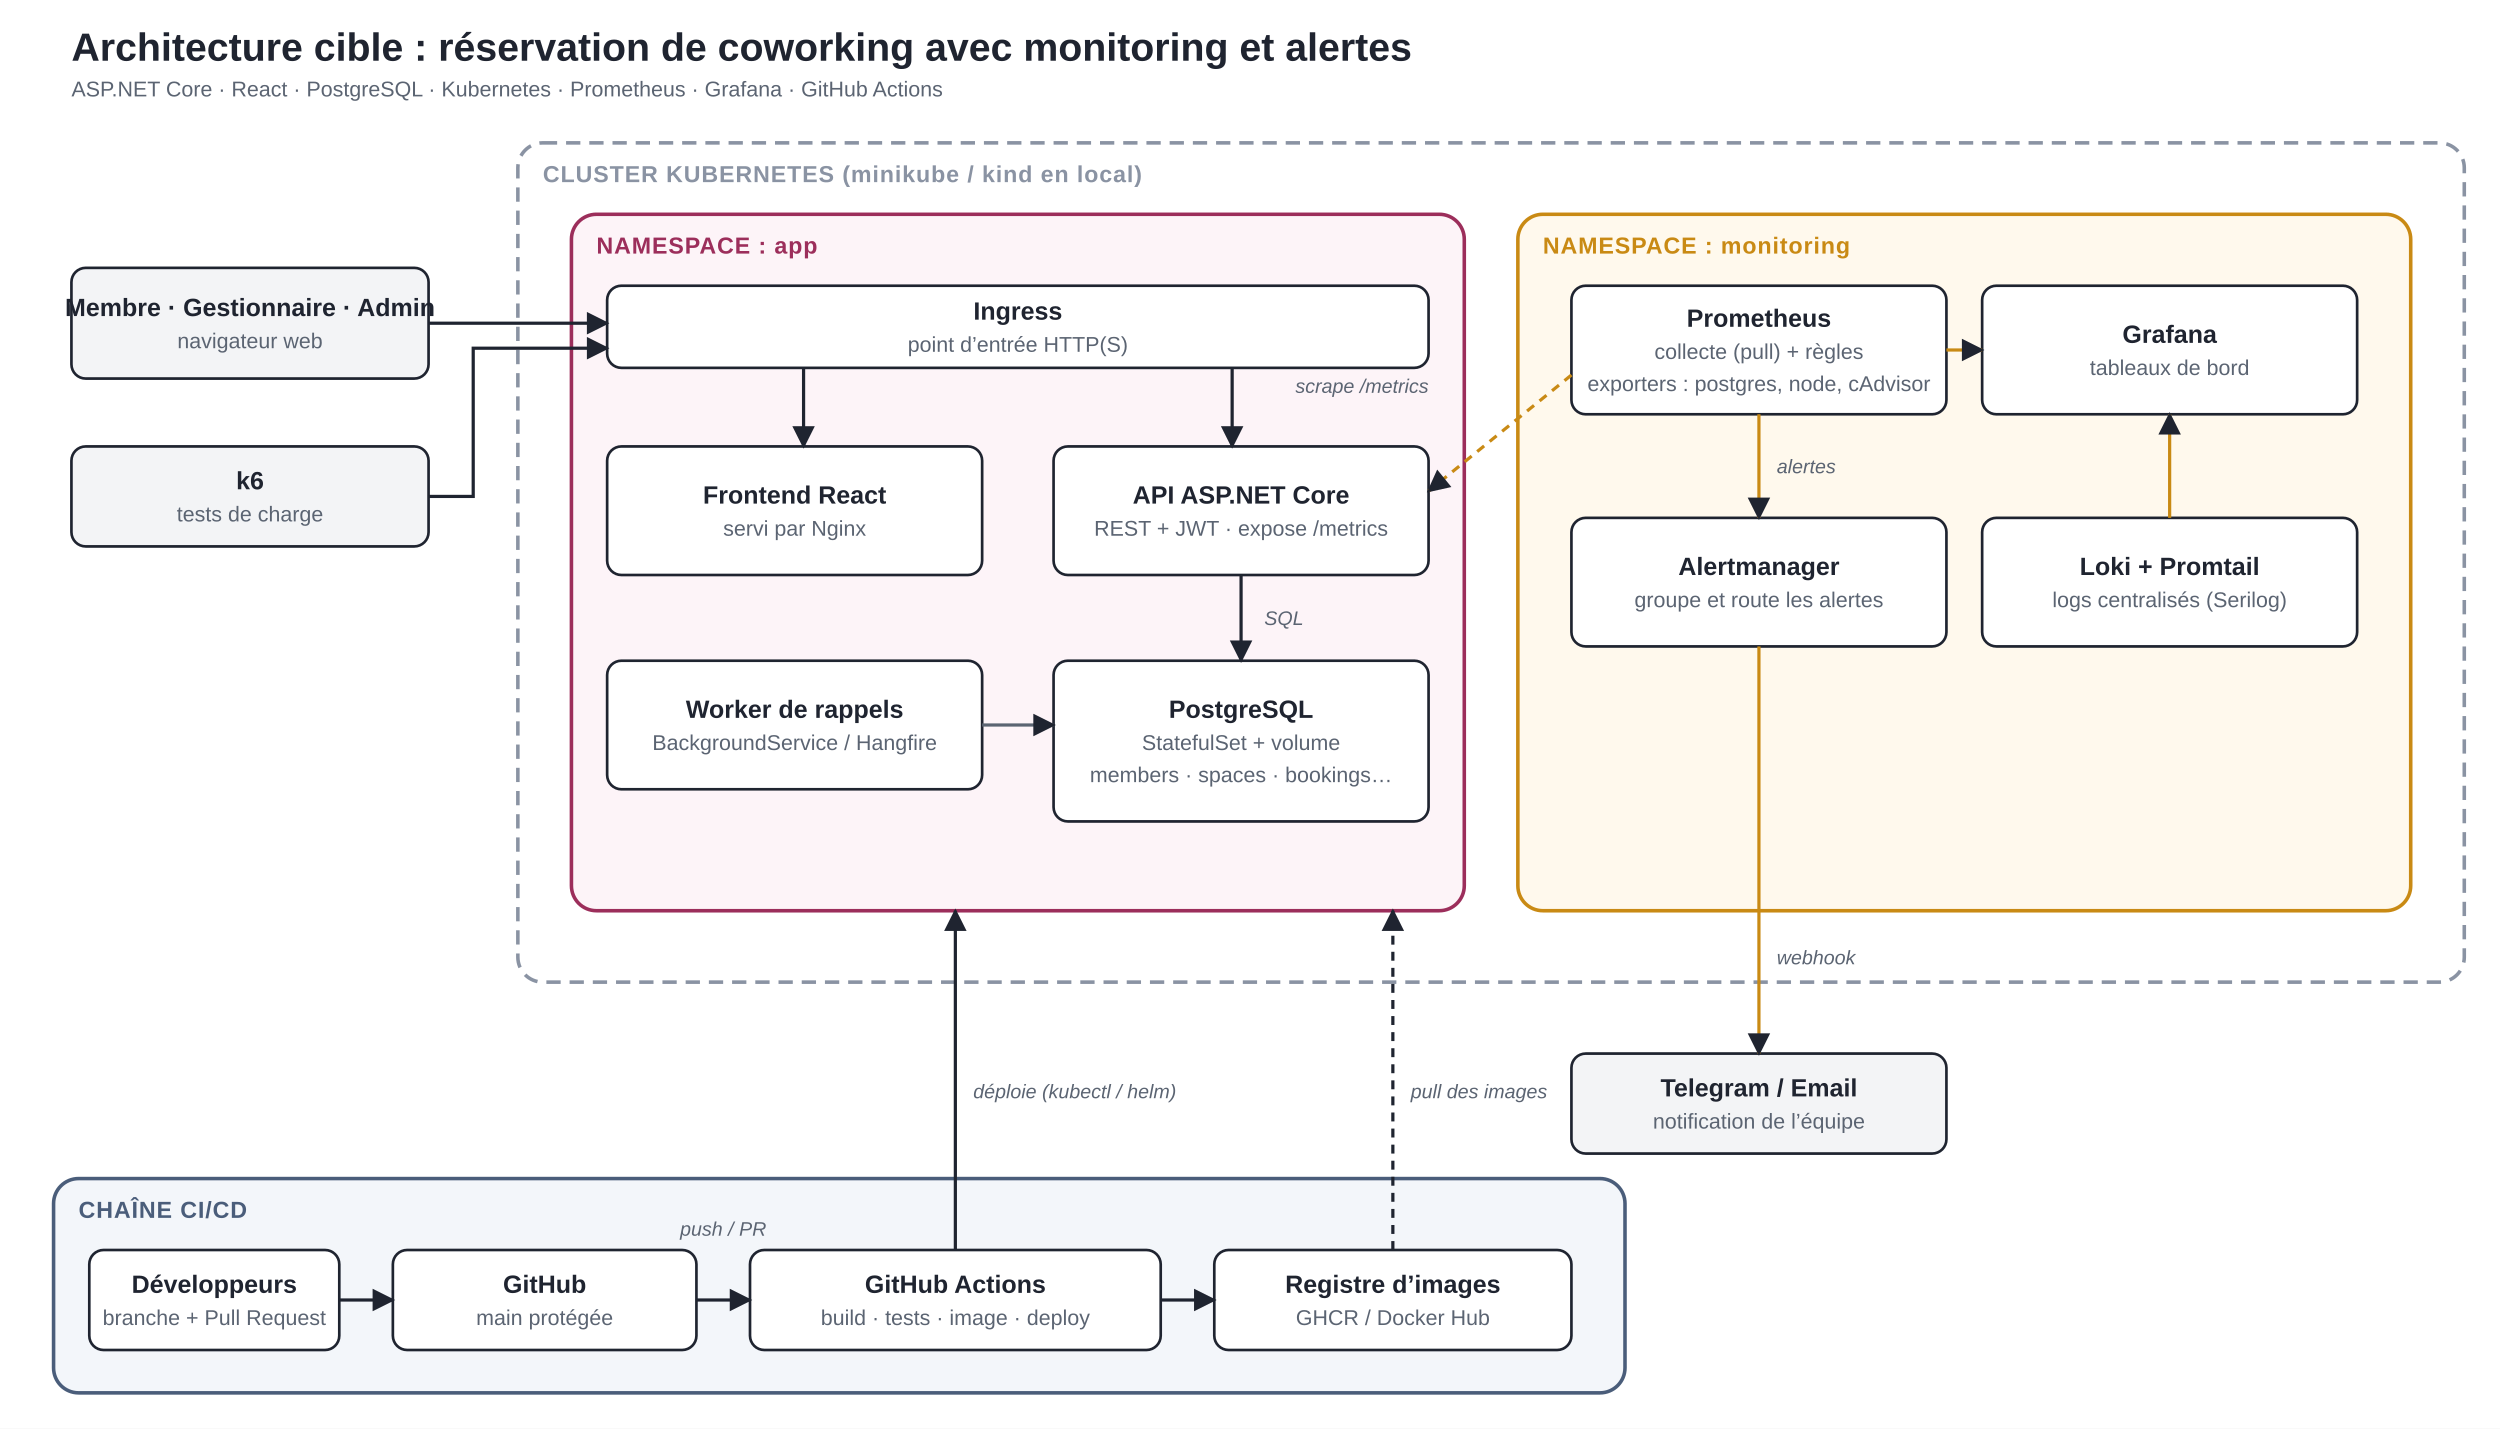
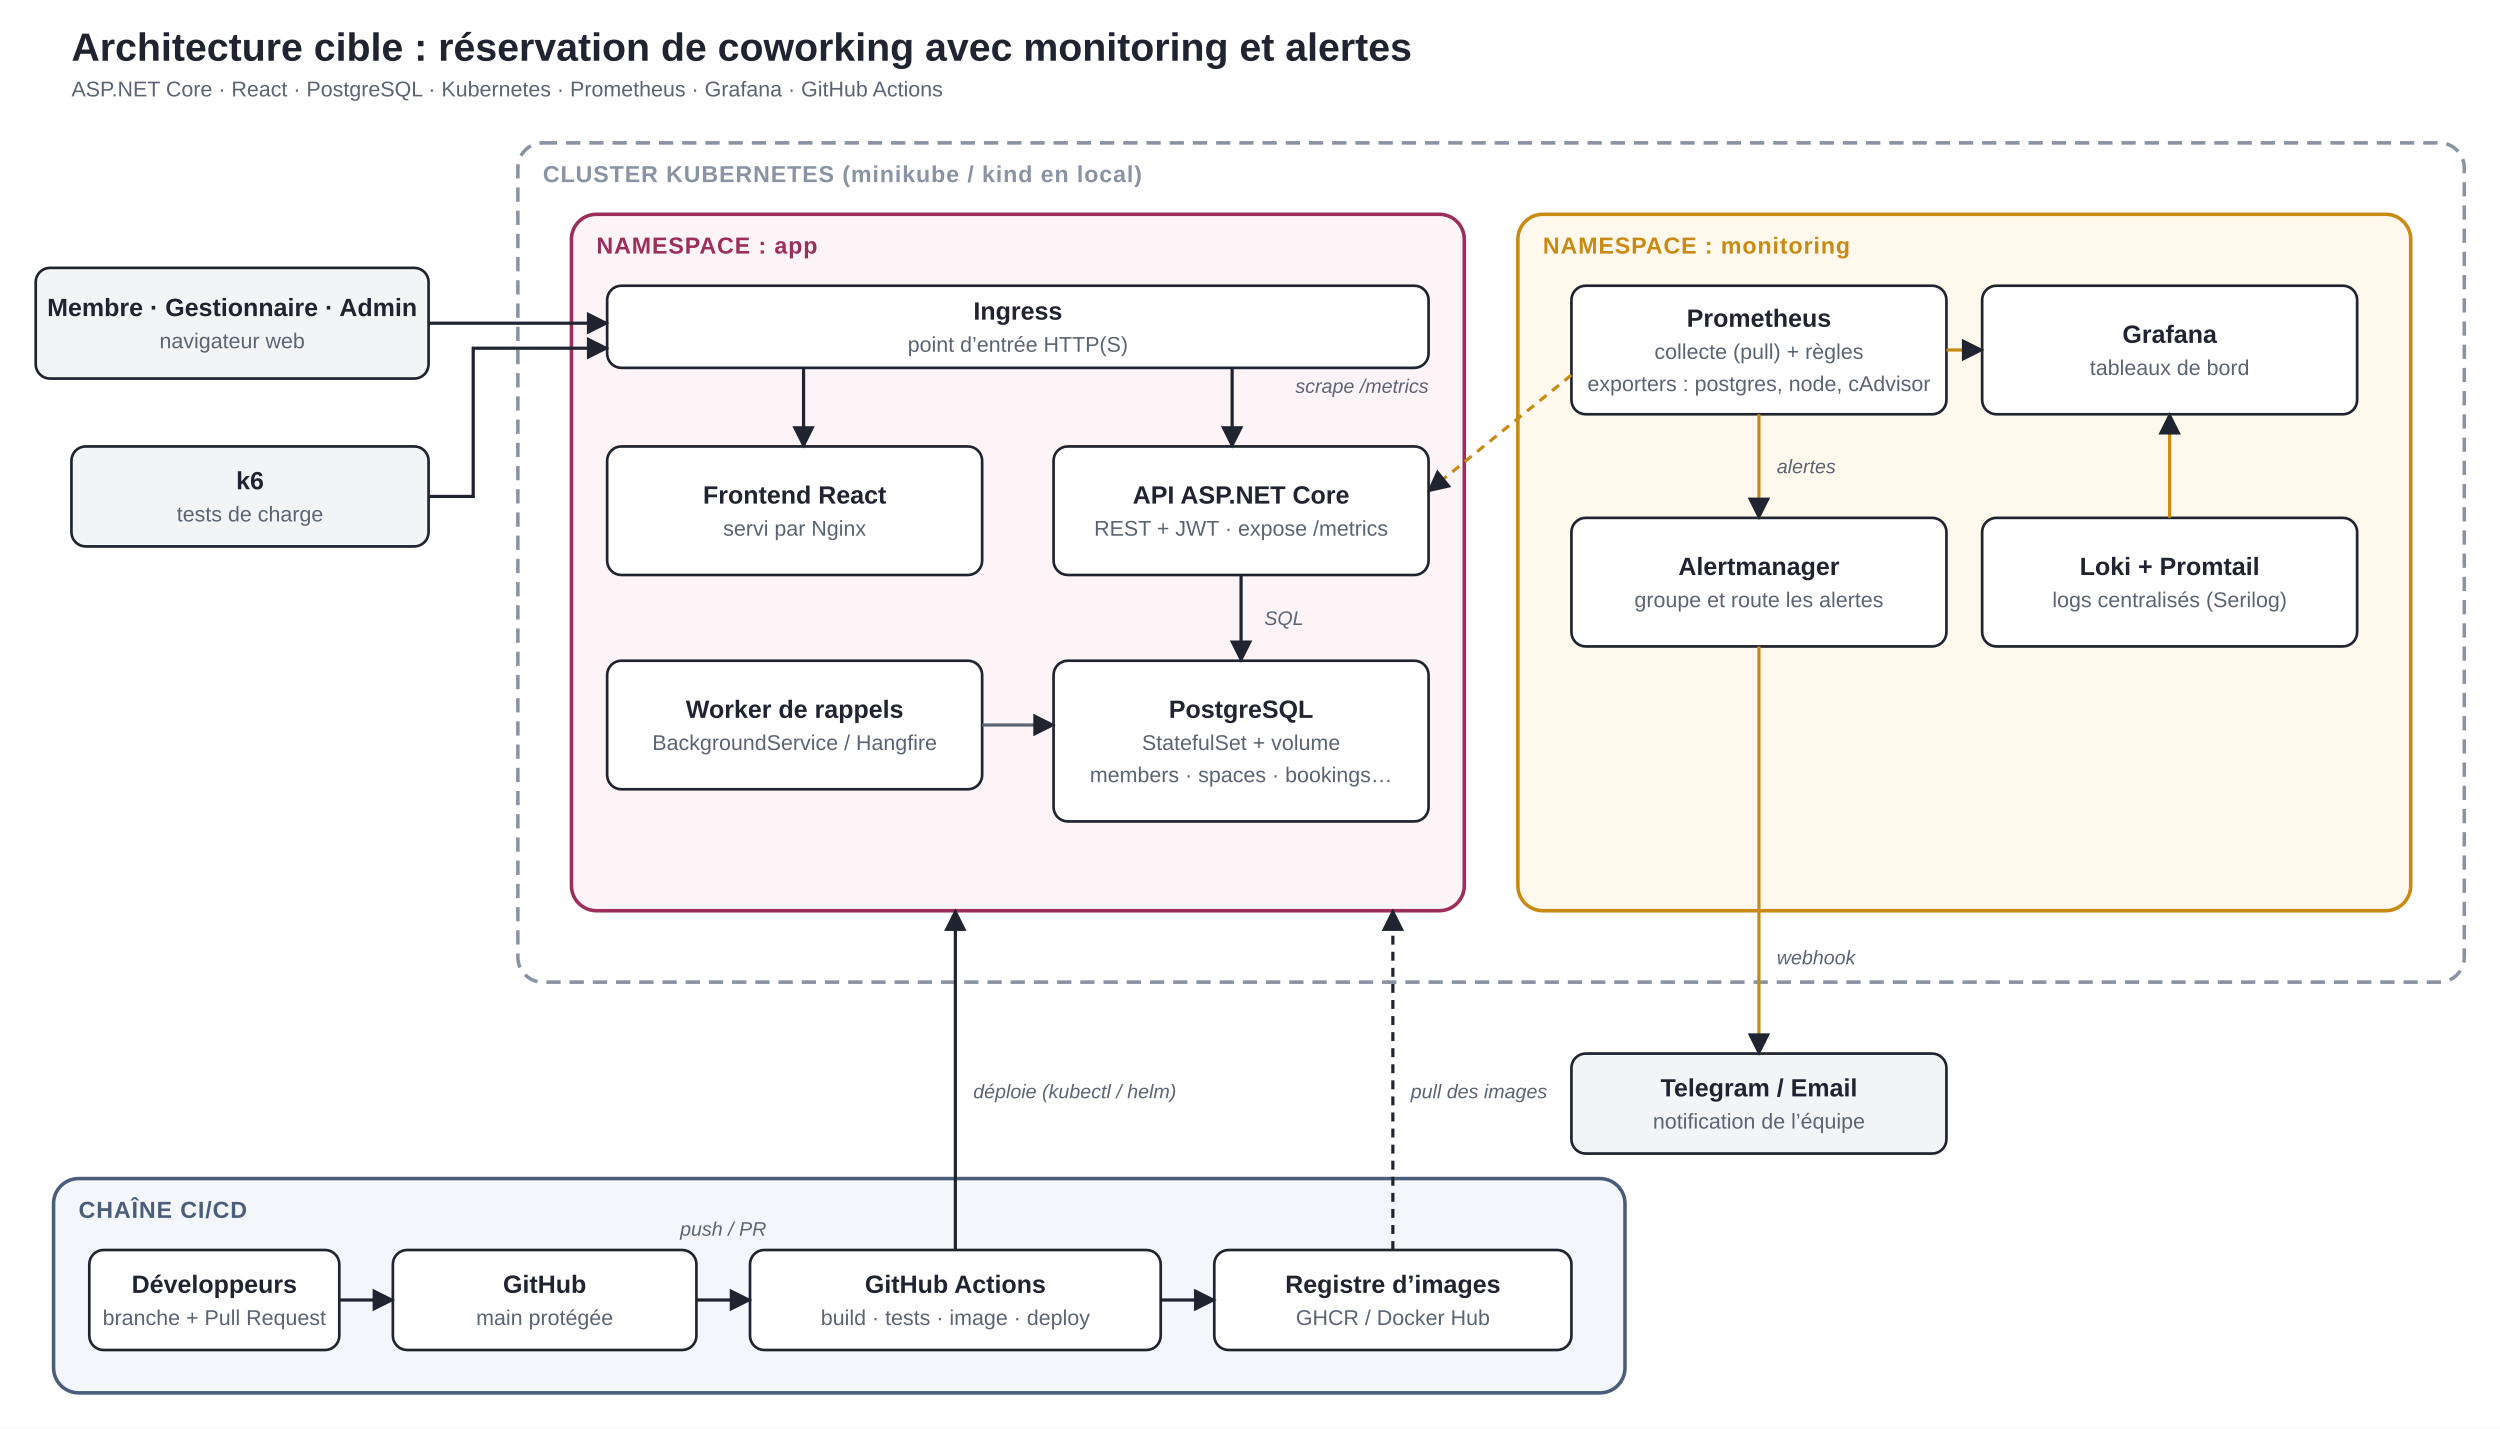
<svg xmlns="http://www.w3.org/2000/svg" viewBox="0 0 1400 800" width="1400" height="800" font-family="Segoe UI, Arial, sans-serif">
  <defs>
    <marker id="a" viewBox="0 0 10 10" refX="9" refY="5" markerWidth="7" markerHeight="7" orient="auto-start-reverse">
      <path d="M0,0 L10,5 L0,10 z" fill="#1f2430" />
    </marker>
  </defs>
  <rect width="1400" height="800" fill="#ffffff" />
  <text x="40" y="34" font-size="22" font-weight="700" fill="#1f2430">Architecture cible : réservation de coworking avec monitoring et alertes</text>
  <text x="40" y="54" font-size="12" fill="#5b6472">ASP.NET Core · React · PostgreSQL · Kubernetes · Prometheus · Grafana · GitHub Actions</text>
  <g transform="translate(0,60)">
    <rect x="290" y="20" width="1090" height="470" rx="14" fill="#ffffff" fill-opacity="0.55" stroke="#8a93a3" stroke-width="2" stroke-dasharray="8 5" />
    <text x="304" y="42" font-size="13" font-weight="700" fill="#8a93a3" letter-spacing="0.5">CLUSTER KUBERNETES  (minikube / kind en local)</text>
    <rect x="320" y="60" width="500" height="390" rx="14" fill="#fbeaf1" fill-opacity="0.55" stroke="#9c2e5b" stroke-width="2" />
    <text x="334" y="82" font-size="13" font-weight="700" fill="#9c2e5b" letter-spacing="0.5">NAMESPACE : app</text>
    <rect x="850" y="60" width="500" height="390" rx="14" fill="#fff4de" fill-opacity="0.55" stroke="#c98a14" stroke-width="2" />
    <text x="864" y="82" font-size="13" font-weight="700" fill="#c98a14" letter-spacing="0.5">NAMESPACE : monitoring</text>
-     <rect x="40" y="90" width="200" height="62" rx="8" fill="#f3f4f6" stroke="#1f2430" stroke-width="1.5" />
-     <text x="140" y="117" text-anchor="middle" font-size="14" font-weight="700" fill="#1f2430">Membre · Gestionnaire · Admin</text>
-     <text x="140" y="135" text-anchor="middle" font-size="12" font-weight="400" fill="#5b6472">navigateur web</text>
+     <rect x="20" y="90" width="220" height="62" rx="8" fill="#f3f4f6" stroke="#1f2430" stroke-width="1.5" />
+     <text x="130" y="117" text-anchor="middle" font-size="14" font-weight="700" fill="#1f2430">Membre · Gestionnaire · Admin</text>
+     <text x="130" y="135" text-anchor="middle" font-size="12" font-weight="400" fill="#5b6472">navigateur web</text>
    <rect x="40" y="190" width="200" height="56" rx="8" fill="#f3f4f6" stroke="#1f2430" stroke-width="1.5" />
    <text x="140" y="214" text-anchor="middle" font-size="14" font-weight="700" fill="#1f2430">k6</text>
    <text x="140" y="232" text-anchor="middle" font-size="12" font-weight="400" fill="#5b6472">tests de charge</text>
    <rect x="340" y="100" width="460" height="46" rx="8" fill="#ffffff" stroke="#1f2430" stroke-width="1.5" />
    <text x="570" y="119" text-anchor="middle" font-size="14" font-weight="700" fill="#1f2430">Ingress</text>
    <text x="570" y="137" text-anchor="middle" font-size="12" font-weight="400" fill="#5b6472">point d’entrée HTTP(S)</text>
    <rect x="340" y="190" width="210" height="72" rx="8" fill="#ffffff" stroke="#1f2430" stroke-width="1.5" />
    <text x="445" y="222" text-anchor="middle" font-size="14" font-weight="700" fill="#1f2430">Frontend React</text>
    <text x="445" y="240" text-anchor="middle" font-size="12" font-weight="400" fill="#5b6472">servi par Nginx</text>
    <rect x="590" y="190" width="210" height="72" rx="8" fill="#ffffff" stroke="#1f2430" stroke-width="1.5" />
    <text x="695" y="222" text-anchor="middle" font-size="14" font-weight="700" fill="#1f2430">API ASP.NET Core</text>
    <text x="695" y="240" text-anchor="middle" font-size="12" font-weight="400" fill="#5b6472">REST + JWT · expose /metrics</text>
    <rect x="340" y="310" width="210" height="72" rx="8" fill="#ffffff" stroke="#1f2430" stroke-width="1.5" />
    <text x="445" y="342" text-anchor="middle" font-size="14" font-weight="700" fill="#1f2430">Worker de rappels</text>
    <text x="445" y="360" text-anchor="middle" font-size="12" font-weight="400" fill="#5b6472">BackgroundService / Hangfire</text>
    <rect x="590" y="310" width="210" height="90" rx="8" fill="#ffffff" stroke="#1f2430" stroke-width="1.5" />
    <text x="695" y="342" text-anchor="middle" font-size="14" font-weight="700" fill="#1f2430">PostgreSQL</text>
    <text x="695" y="360" text-anchor="middle" font-size="12" font-weight="400" fill="#5b6472">StatefulSet + volume</text>
    <text x="695" y="378" text-anchor="middle" font-size="12" font-weight="400" fill="#5b6472">members · spaces · bookings…</text>
    <rect x="880" y="100" width="210" height="72" rx="8" fill="#ffffff" stroke="#1f2430" stroke-width="1.5" />
    <text x="985" y="123" text-anchor="middle" font-size="14" font-weight="700" fill="#1f2430">Prometheus</text>
    <text x="985" y="141" text-anchor="middle" font-size="12" font-weight="400" fill="#5b6472">collecte (pull) + règles</text>
    <text x="985" y="159" text-anchor="middle" font-size="12" font-weight="400" fill="#5b6472">exporters : postgres, node, cAdvisor</text>
    <rect x="1110" y="100" width="210" height="72" rx="8" fill="#ffffff" stroke="#1f2430" stroke-width="1.5" />
    <text x="1215" y="132" text-anchor="middle" font-size="14" font-weight="700" fill="#1f2430">Grafana</text>
    <text x="1215" y="150" text-anchor="middle" font-size="12" font-weight="400" fill="#5b6472">tableaux de bord</text>
    <rect x="880" y="230" width="210" height="72" rx="8" fill="#ffffff" stroke="#1f2430" stroke-width="1.5" />
    <text x="985" y="262" text-anchor="middle" font-size="14" font-weight="700" fill="#1f2430">Alertmanager</text>
    <text x="985" y="280" text-anchor="middle" font-size="12" font-weight="400" fill="#5b6472">groupe et route les alertes</text>
    <rect x="1110" y="230" width="210" height="72" rx="8" fill="#ffffff" stroke="#1f2430" stroke-width="1.5" />
    <text x="1215" y="262" text-anchor="middle" font-size="14" font-weight="700" fill="#1f2430">Loki + Promtail</text>
    <text x="1215" y="280" text-anchor="middle" font-size="12" font-weight="400" fill="#5b6472">logs centralisés (Serilog)</text>
    <rect x="880" y="530" width="210" height="56" rx="8" fill="#f3f4f6" stroke="#1f2430" stroke-width="1.5" />
    <text x="985" y="554" text-anchor="middle" font-size="14" font-weight="700" fill="#1f2430">Telegram / Email</text>
    <text x="985" y="572" text-anchor="middle" font-size="12" font-weight="400" fill="#5b6472">notification de l’équipe</text>
    <rect x="30" y="600" width="880" height="120" rx="14" fill="#e9eef5" fill-opacity="0.55" stroke="#4a5d7a" stroke-width="2" />
    <text x="44" y="622" font-size="13" font-weight="700" fill="#4a5d7a" letter-spacing="0.5">CHAÎNE CI/CD</text>
    <rect x="50" y="640" width="140" height="56" rx="8" fill="#ffffff" stroke="#1f2430" stroke-width="1.5" />
    <text x="120" y="664" text-anchor="middle" font-size="14" font-weight="700" fill="#1f2430">Développeurs</text>
    <text x="120" y="682" text-anchor="middle" font-size="12" font-weight="400" fill="#5b6472">branche + Pull Request</text>
    <rect x="220" y="640" width="170" height="56" rx="8" fill="#ffffff" stroke="#1f2430" stroke-width="1.5" />
    <text x="305" y="664" text-anchor="middle" font-size="14" font-weight="700" fill="#1f2430">GitHub</text>
    <text x="305" y="682" text-anchor="middle" font-size="12" font-weight="400" fill="#5b6472">main protégée</text>
    <rect x="420" y="640" width="230" height="56" rx="8" fill="#ffffff" stroke="#1f2430" stroke-width="1.5" />
    <text x="535" y="664" text-anchor="middle" font-size="14" font-weight="700" fill="#1f2430">GitHub Actions</text>
    <text x="535" y="682" text-anchor="middle" font-size="12" font-weight="400" fill="#5b6472">build · tests · image · deploy</text>
    <rect x="680" y="640" width="200" height="56" rx="8" fill="#ffffff" stroke="#1f2430" stroke-width="1.5" />
    <text x="780" y="664" text-anchor="middle" font-size="14" font-weight="700" fill="#1f2430">Registre d’images</text>
    <text x="780" y="682" text-anchor="middle" font-size="12" font-weight="400" fill="#5b6472">GHCR / Docker Hub</text>
    <path d="M240,121 H340" fill="none" stroke="#1f2430" stroke-width="1.8" marker-end="url(#a)" />
    <path d="M240,218 H265 V135 H340" fill="none" stroke="#1f2430" stroke-width="1.8" marker-end="url(#a)" />
    <path d="M450,146 V190" fill="none" stroke="#1f2430" stroke-width="1.8" marker-end="url(#a)" />
    <path d="M690,146 V190" fill="none" stroke="#1f2430" stroke-width="1.8" marker-end="url(#a)" />
    <path d="M695,262 V310" fill="none" stroke="#1f2430" stroke-width="1.8" marker-end="url(#a)" />
    <text x="708" y="290" font-size="11" fill="#5b6472" text-anchor="start" font-style="italic">SQL</text>
    <path d="M550,346 H590" fill="none" stroke="#5b6472" stroke-width="1.8" marker-end="url(#a)" />
    <path d="M880,150 L800,215" fill="none" stroke="#c98a14" stroke-width="1.8" stroke-dasharray="5 4" marker-end="url(#a)" />
    <text x="800" y="160" font-size="11" fill="#5b6472" text-anchor="end" font-style="italic">scrape /metrics</text>
    <path d="M1090,136 H1110" fill="none" stroke="#c98a14" stroke-width="1.8" marker-end="url(#a)" />
    <path d="M985,172 V230" fill="none" stroke="#c98a14" stroke-width="1.8" marker-end="url(#a)" />
    <text x="995" y="205" font-size="11" fill="#5b6472" text-anchor="start" font-style="italic">alertes</text>
    <path d="M1215,230 V172" fill="none" stroke="#c98a14" stroke-width="1.8" marker-end="url(#a)" />
    <path d="M985,302 V530" fill="none" stroke="#c98a14" stroke-width="1.8" marker-end="url(#a)" />
    <text x="995" y="480" font-size="11" fill="#5b6472" text-anchor="start" font-style="italic">webhook</text>
    <path d="M190,668 H220" fill="none" stroke="#1f2430" stroke-width="1.8" marker-end="url(#a)" />
    <path d="M390,668 H420" fill="none" stroke="#1f2430" stroke-width="1.8" marker-end="url(#a)" />
    <text x="405" y="632" font-size="11" fill="#5b6472" text-anchor="middle" font-style="italic">push / PR</text>
    <path d="M650,668 H680" fill="none" stroke="#1f2430" stroke-width="1.8" marker-end="url(#a)" />
    <path d="M535,640 V450" fill="none" stroke="#1f2430" stroke-width="1.8" marker-end="url(#a)" />
    <text x="545" y="555" font-size="11" fill="#5b6472" text-anchor="start" font-style="italic">déploie (kubectl / helm)</text>
    <path d="M780,640 V450" fill="none" stroke="#1f2430" stroke-width="1.8" stroke-dasharray="5 4" marker-end="url(#a)" />
    <text x="790" y="555" font-size="11" fill="#5b6472" text-anchor="start" font-style="italic">pull des images</text>
  </g>
</svg>
